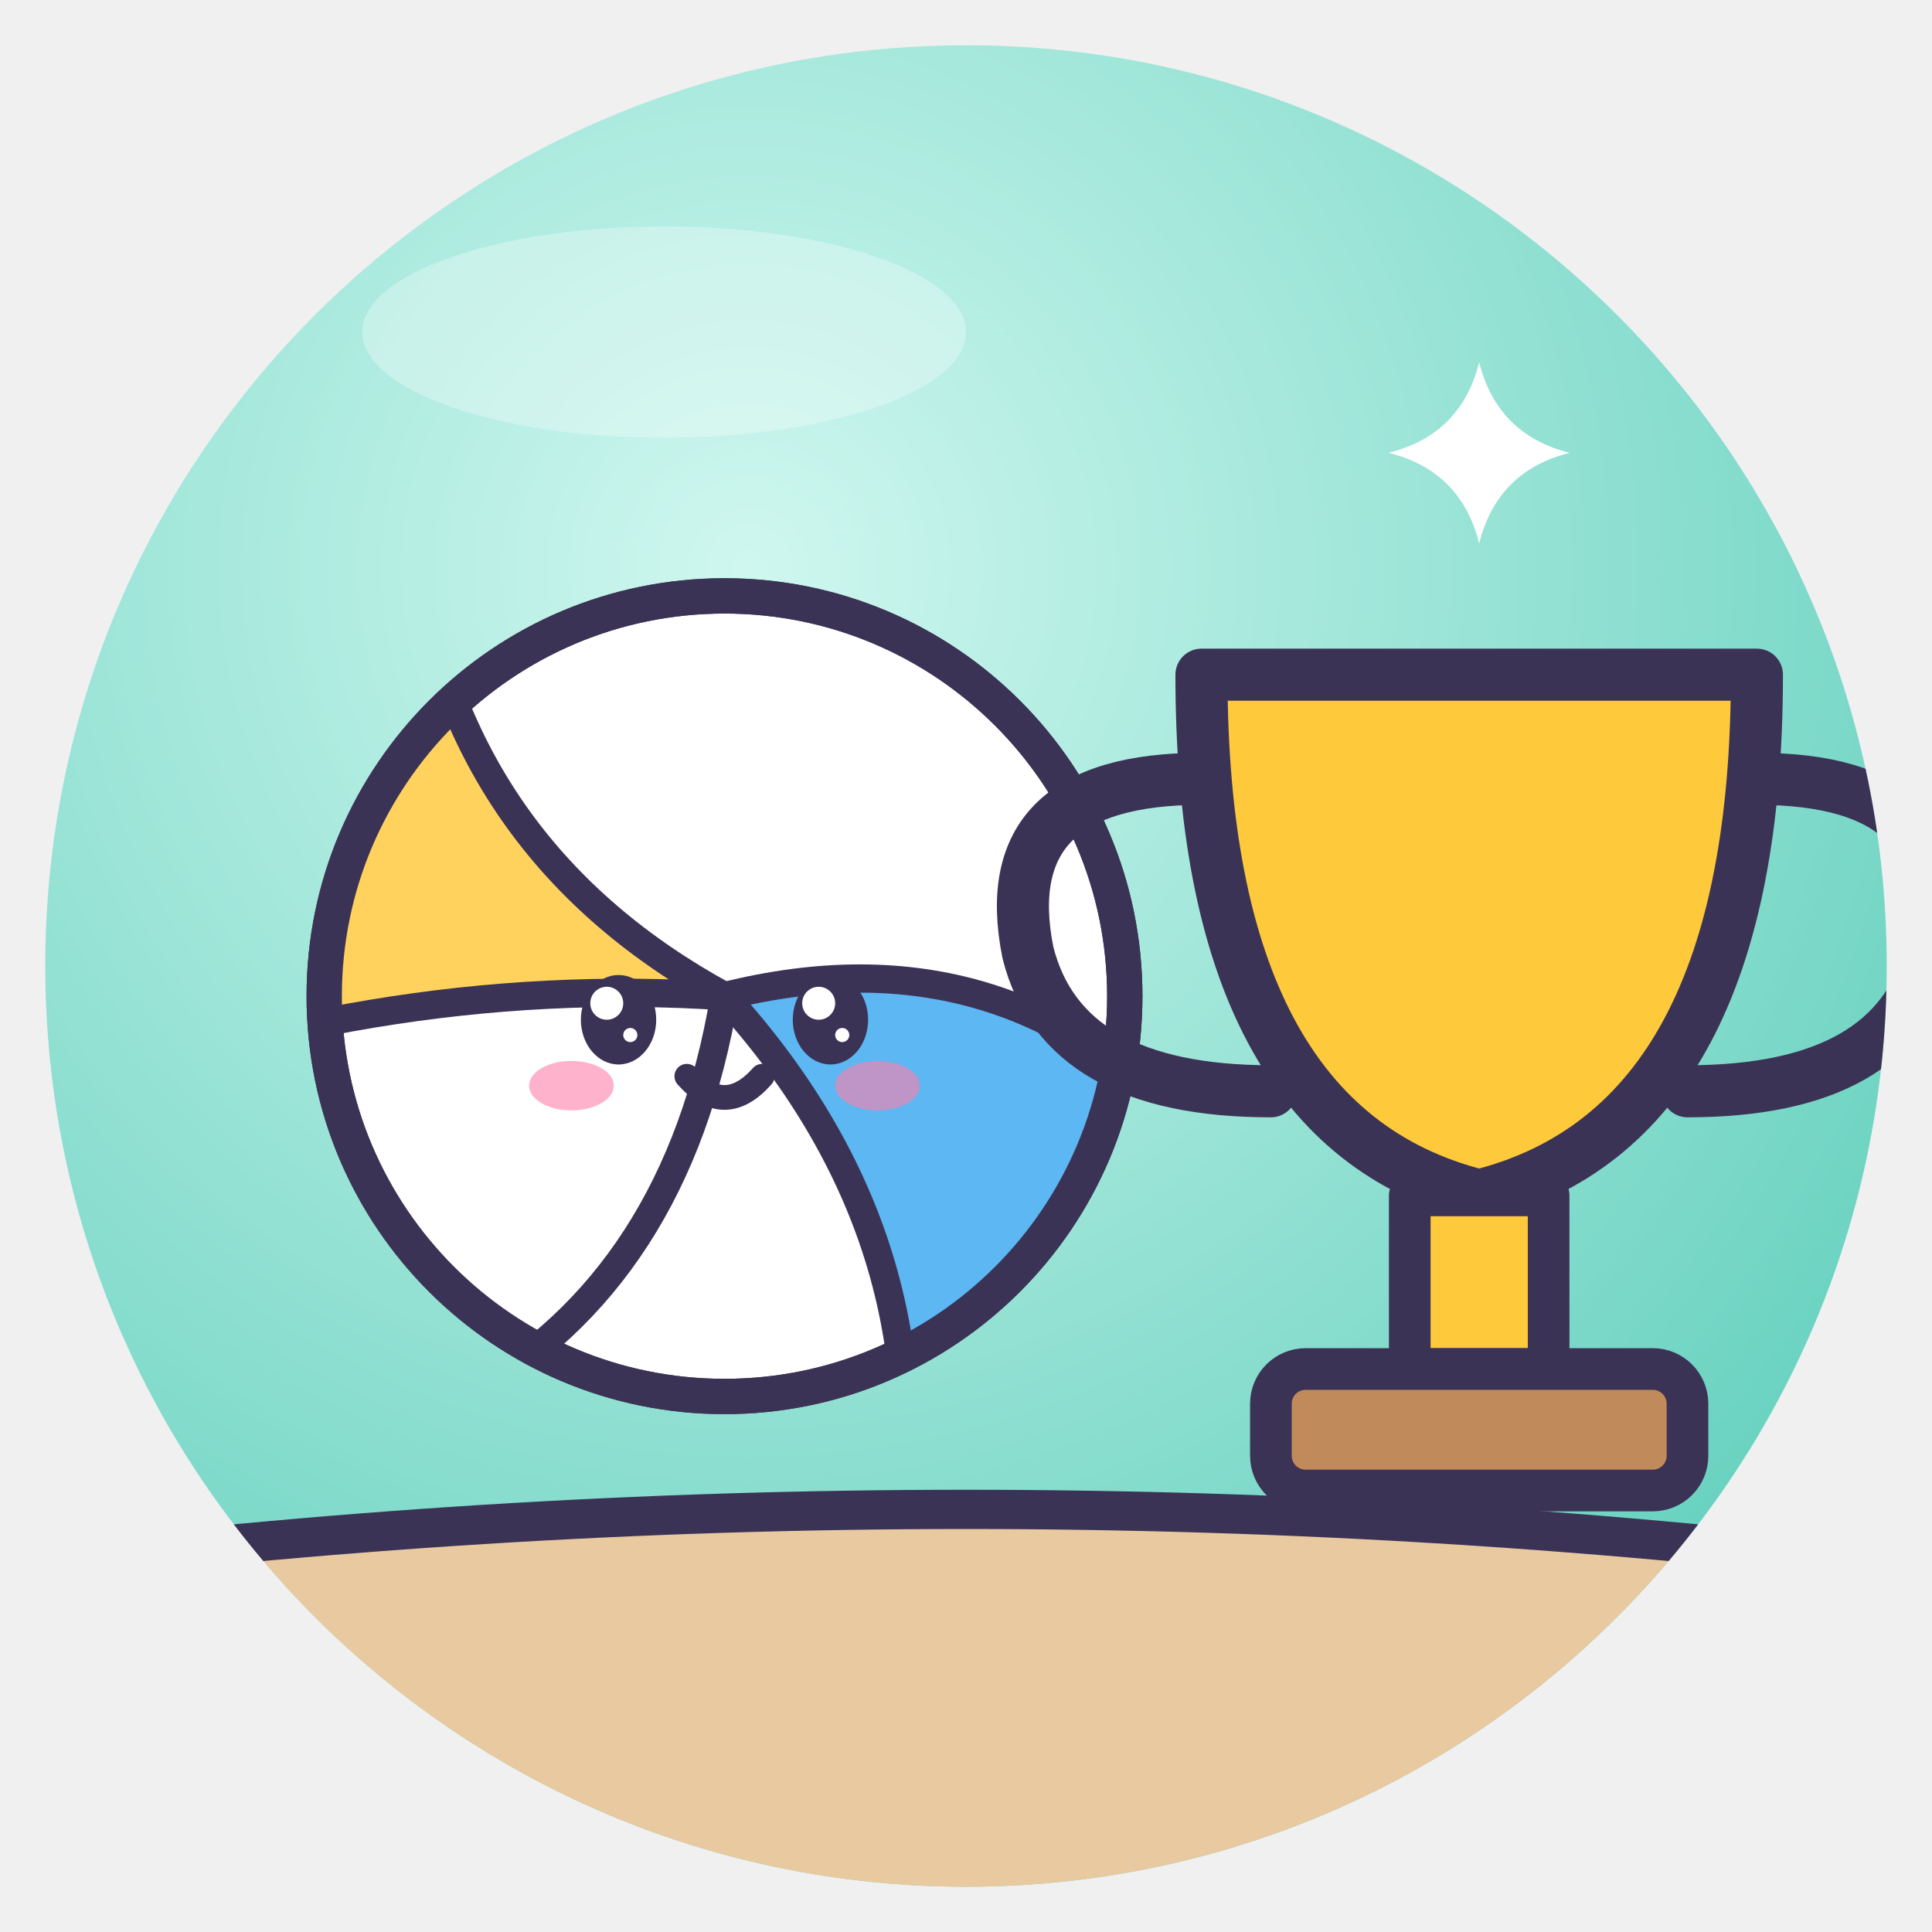
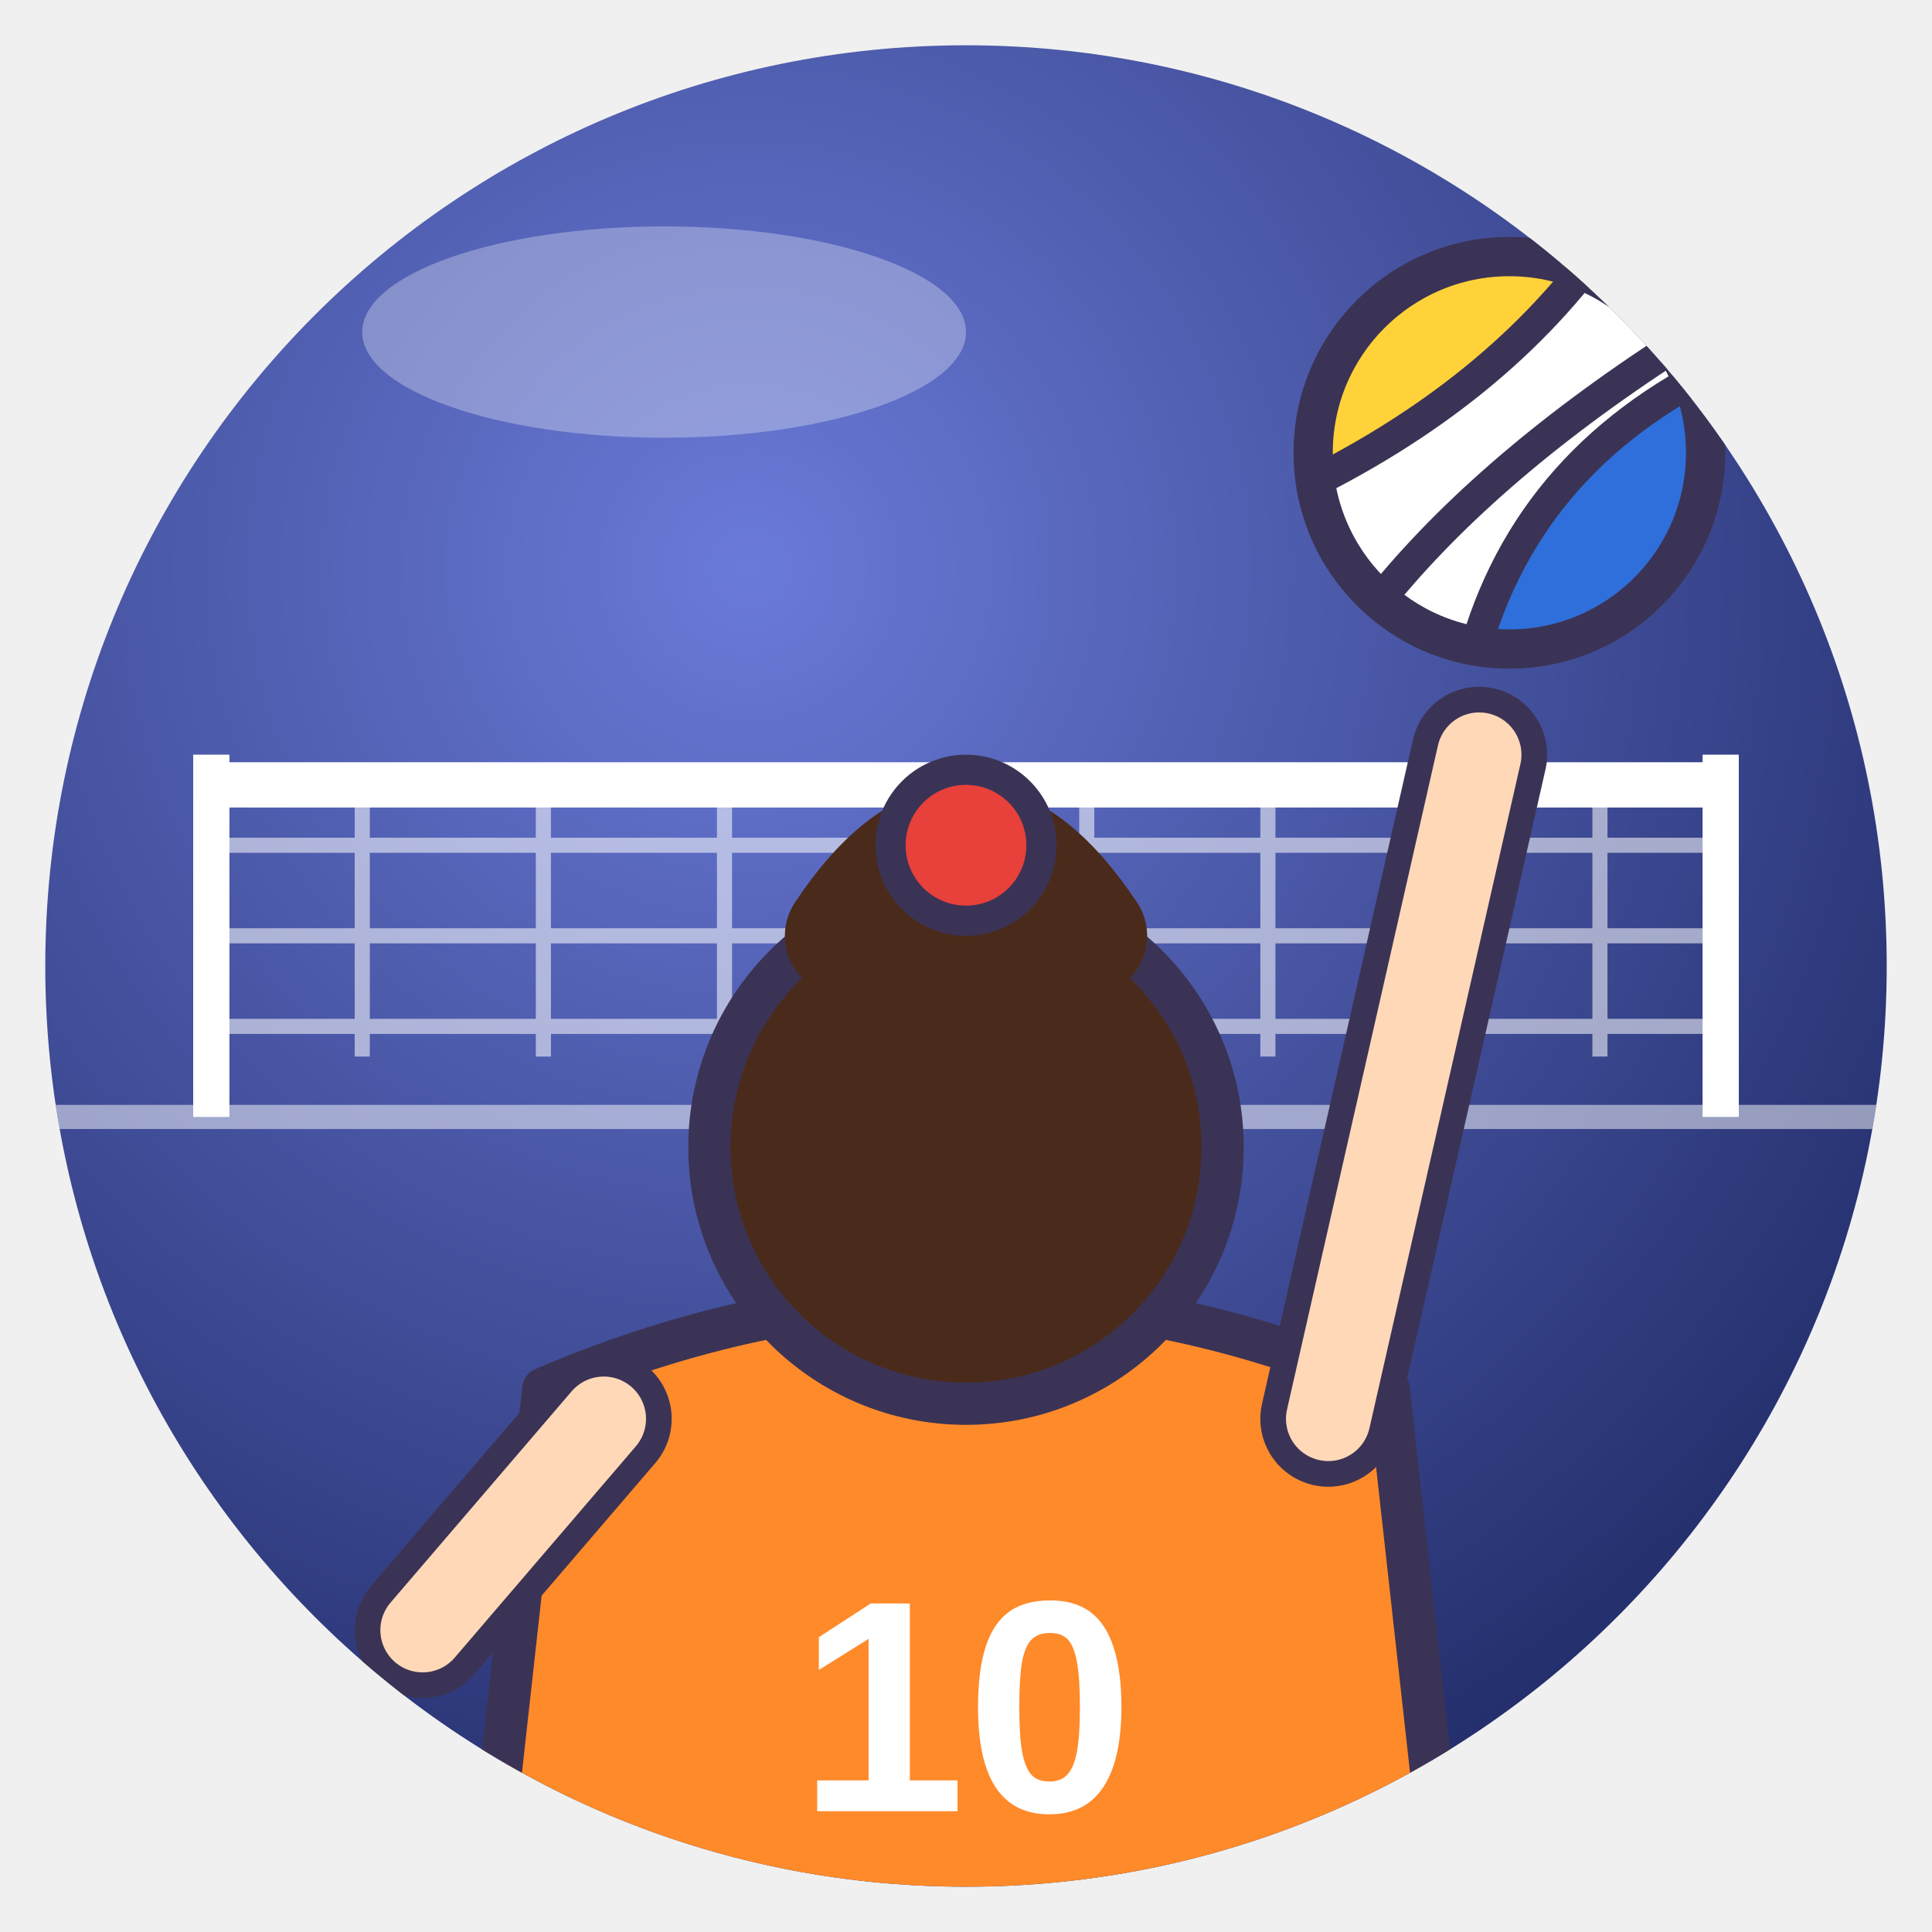
<svg xmlns="http://www.w3.org/2000/svg" viewBox="0 0 128 128" width="128" height="128">
  <defs>
    <radialGradient id="g" cx="38%" cy="28%" r="85%">
-       <stop offset="0" stop-color="#CFF7EF" />
-       <stop offset="1" stop-color="#5CCDBA" />
+       <stop offset="0" stop-color="#6A7AD8" />
+       <stop offset="1" stop-color="#1C2660" />
    </radialGradient>
    <clipPath id="c">
      <circle cx="64" cy="64" r="61" />
    </clipPath>
  </defs>
  <circle cx="64" cy="64" r="61" fill="url(#g)" />
  <g clip-path="url(#c)">
-     <path d="M0 104 Q64 96 128 104 V128 H0Z" fill="#E8C9A0" stroke="#3B3355" stroke-linejoin="round" stroke-linecap="round" stroke-width="2.6" />
-     <g transform="translate(48 66) rotate(0) scale(0.78 0.78)">
-       <circle r="34" fill="#fff" stroke="#3B3355" stroke-linejoin="round" stroke-linecap="round" stroke-width="3" />
-       <clipPath id="vbc">
-         <circle r="34" />
-       </clipPath>
-       <g clip-path="url(#vbc)">
-         <path d="M0 0 Q-22 -12 -26 -36 L-60 -30 V10 Q-30 -2 0 0Z" fill="#FFD25E" stroke="#3B3355" stroke-linejoin="round" stroke-linecap="round" stroke-width="2.4" />
-         <path d="M0 0 Q24 -6 40 12 L42 50 H14 Q20 22 0 0Z" fill="#5CB7F2" stroke="#3B3355" stroke-linejoin="round" stroke-linecap="round" stroke-width="2.4" />
-         <path d="M0 0 Q-4 24 -22 34" fill="none" stroke="#3B3355" stroke-linejoin="round" stroke-linecap="round" stroke-width="2.4" />
-       </g>
-       <circle r="34" fill="none" stroke="#3B3355" stroke-linejoin="round" stroke-linecap="round" stroke-width="3" />
-       <ellipse cx="-9" cy="2" rx="3.2" ry="3.8" fill="#3B3355" />
-       <circle cx="-10.0" cy="0.6" r="1.4" fill="#fff" />
-       <circle cx="-8.0" cy="3.3" r="0.6" fill="#fff" />
-       <ellipse cx="9" cy="2" rx="3.2" ry="3.8" fill="#3B3355" />
-       <circle cx="8.0" cy="0.6" r="1.4" fill="#fff" />
-       <circle cx="10.0" cy="3.3" r="0.6" fill="#fff" />
-       <ellipse cx="-13.0" cy="7.6" rx="3.6" ry="2.1" fill="#FF7FA8" opacity=".6" />
-       <ellipse cx="13.0" cy="7.6" rx="3.6" ry="2.1" fill="#FF7FA8" opacity=".6" />
-       <path d="M-3.2 6.8 Q0 10.4 3.2 6.8" fill="none" stroke="#3B3355" stroke-linejoin="round" stroke-linecap="round" stroke-width="2.1" />
+     <path d="M0 74 H128" stroke="#fff" stroke-width="1.6" opacity=".5" />
+     <path d="M14 50 V74 M114 50 V74" stroke="#fff" stroke-width="2.4" />
+     <path d="M14 52 H114" stroke="#fff" stroke-width="3" />
+     <path d="M14 56 H114 M14 62 H114 M14 68 H114 M24 52 V70 M36 52 V70 M48 52 V70 M60 52 V70 M72 52 V70 M84 52 V70 M96 52 V70 M106 52 V70" stroke="#fff" stroke-width="1" opacity=".55" />
+     <circle cx="24" cy="10" r="4" fill="#FFF3A0" />
+     <circle cx="104" cy="10" r="4" fill="#FFF3A0" />
+     <path d="M36 92 Q64 80 92 92 L96 128 H32Z" fill="#FF8A2A" stroke="#3B3355" stroke-linejoin="round" stroke-linecap="round" stroke-width="2.8" />
+     <text x="64" y="120" font-family="Arial, sans-serif" font-weight="bold" font-size="20" fill="#fff" text-anchor="middle">10</text>
+     <path d="M88 94 L98 50" fill="none" stroke="#3B3355" stroke-linejoin="round" stroke-linecap="round" stroke-width="9" />
+     <path d="M88 94 L98 50" fill="none" stroke="#FFD8B8" stroke-width="5.6" stroke-linecap="round" />
+     <path d="M40 94 L28 108" fill="none" stroke="#3B3355" stroke-linejoin="round" stroke-linecap="round" stroke-width="9" />
+     <path d="M40 94 L28 108" fill="none" stroke="#FFD8B8" stroke-width="5.6" stroke-linecap="round" />
+     <circle cx="64" cy="76" r="17" fill="#4A2A1A" stroke="#3B3355" stroke-linejoin="round" stroke-linecap="round" stroke-width="2.8" />
+     <path d="M56 62 Q64 50 72 62" fill="none" stroke="#4A2A1A" stroke-width="8" stroke-linecap="round" />
+     <circle cx="64" cy="56" r="5" fill="#E8403A" stroke="#3B3355" stroke-linejoin="round" stroke-linecap="round" stroke-width="2" />
+     <clipPath id="vb18">
+       <circle cx="100" cy="30" r="13" />
+     </clipPath>
+     <circle cx="100" cy="30" r="13" fill="#fff" />
+     <g clip-path="url(#vb18)">
+       <path d="M85.7 32.6 Q99.3 26.1 106.5 15.7 L85.7 15.7Z" fill="#FFD23A" />
+       <path d="M114.3 24.1 Q100.7 30.6 97.4 44.3 L114.3 44.3Z" fill="#2F6FDB" />
+       <path d="M85.7 32.6 Q99.3 26.1 106.5 15.7 M114.3 24.1 Q100.7 30.6 97.4 44.3 M90.9 40.4 Q98.0 31.3 111.0 22.9" fill="none" stroke="#3B3355" stroke-linejoin="round" stroke-linecap="round" stroke-width="2.08" />
    </g>
-     <g transform="translate(98 70) rotate(0) scale(1.15 1.15)">
-       <path d="M-16 -22 H16 Q16 4 0 8 Q-16 4 -16 -22Z" fill="#FFC93C" stroke="#3B3355" stroke-linejoin="round" stroke-linecap="round" stroke-width="3" />
-       <path d="M-16 -16 Q-28 -16 -26 -6 Q-24 2 -12 2 M16 -16 Q28 -16 26 -6 Q24 2 12 2" fill="none" stroke="#3B3355" stroke-linejoin="round" stroke-linecap="round" stroke-width="3" />
-       <rect x="-4" y="8" width="8" height="10" fill="#FFC93C" stroke="#3B3355" stroke-linejoin="round" stroke-linecap="round" stroke-width="2.4" />
-       <rect x="-12" y="18" width="24" height="7" rx="2" fill="#C08A5A" stroke="#3B3355" stroke-linejoin="round" stroke-linecap="round" stroke-width="2.4" />
-     </g>
-     <path d="M98 24 Q99.2 28.8 104 30 Q99.2 31.2 98 36 Q96.8 31.2 92 30 Q96.8 28.8 98 24Z" fill="#fff" />
+     <circle cx="100" cy="30" r="13" fill="none" stroke="#3B3355" stroke-linejoin="round" stroke-linecap="round" stroke-width="2.6" />
  </g>
  <ellipse cx="44" cy="22" rx="20" ry="7" fill="#fff" opacity=".3" />
</svg>
